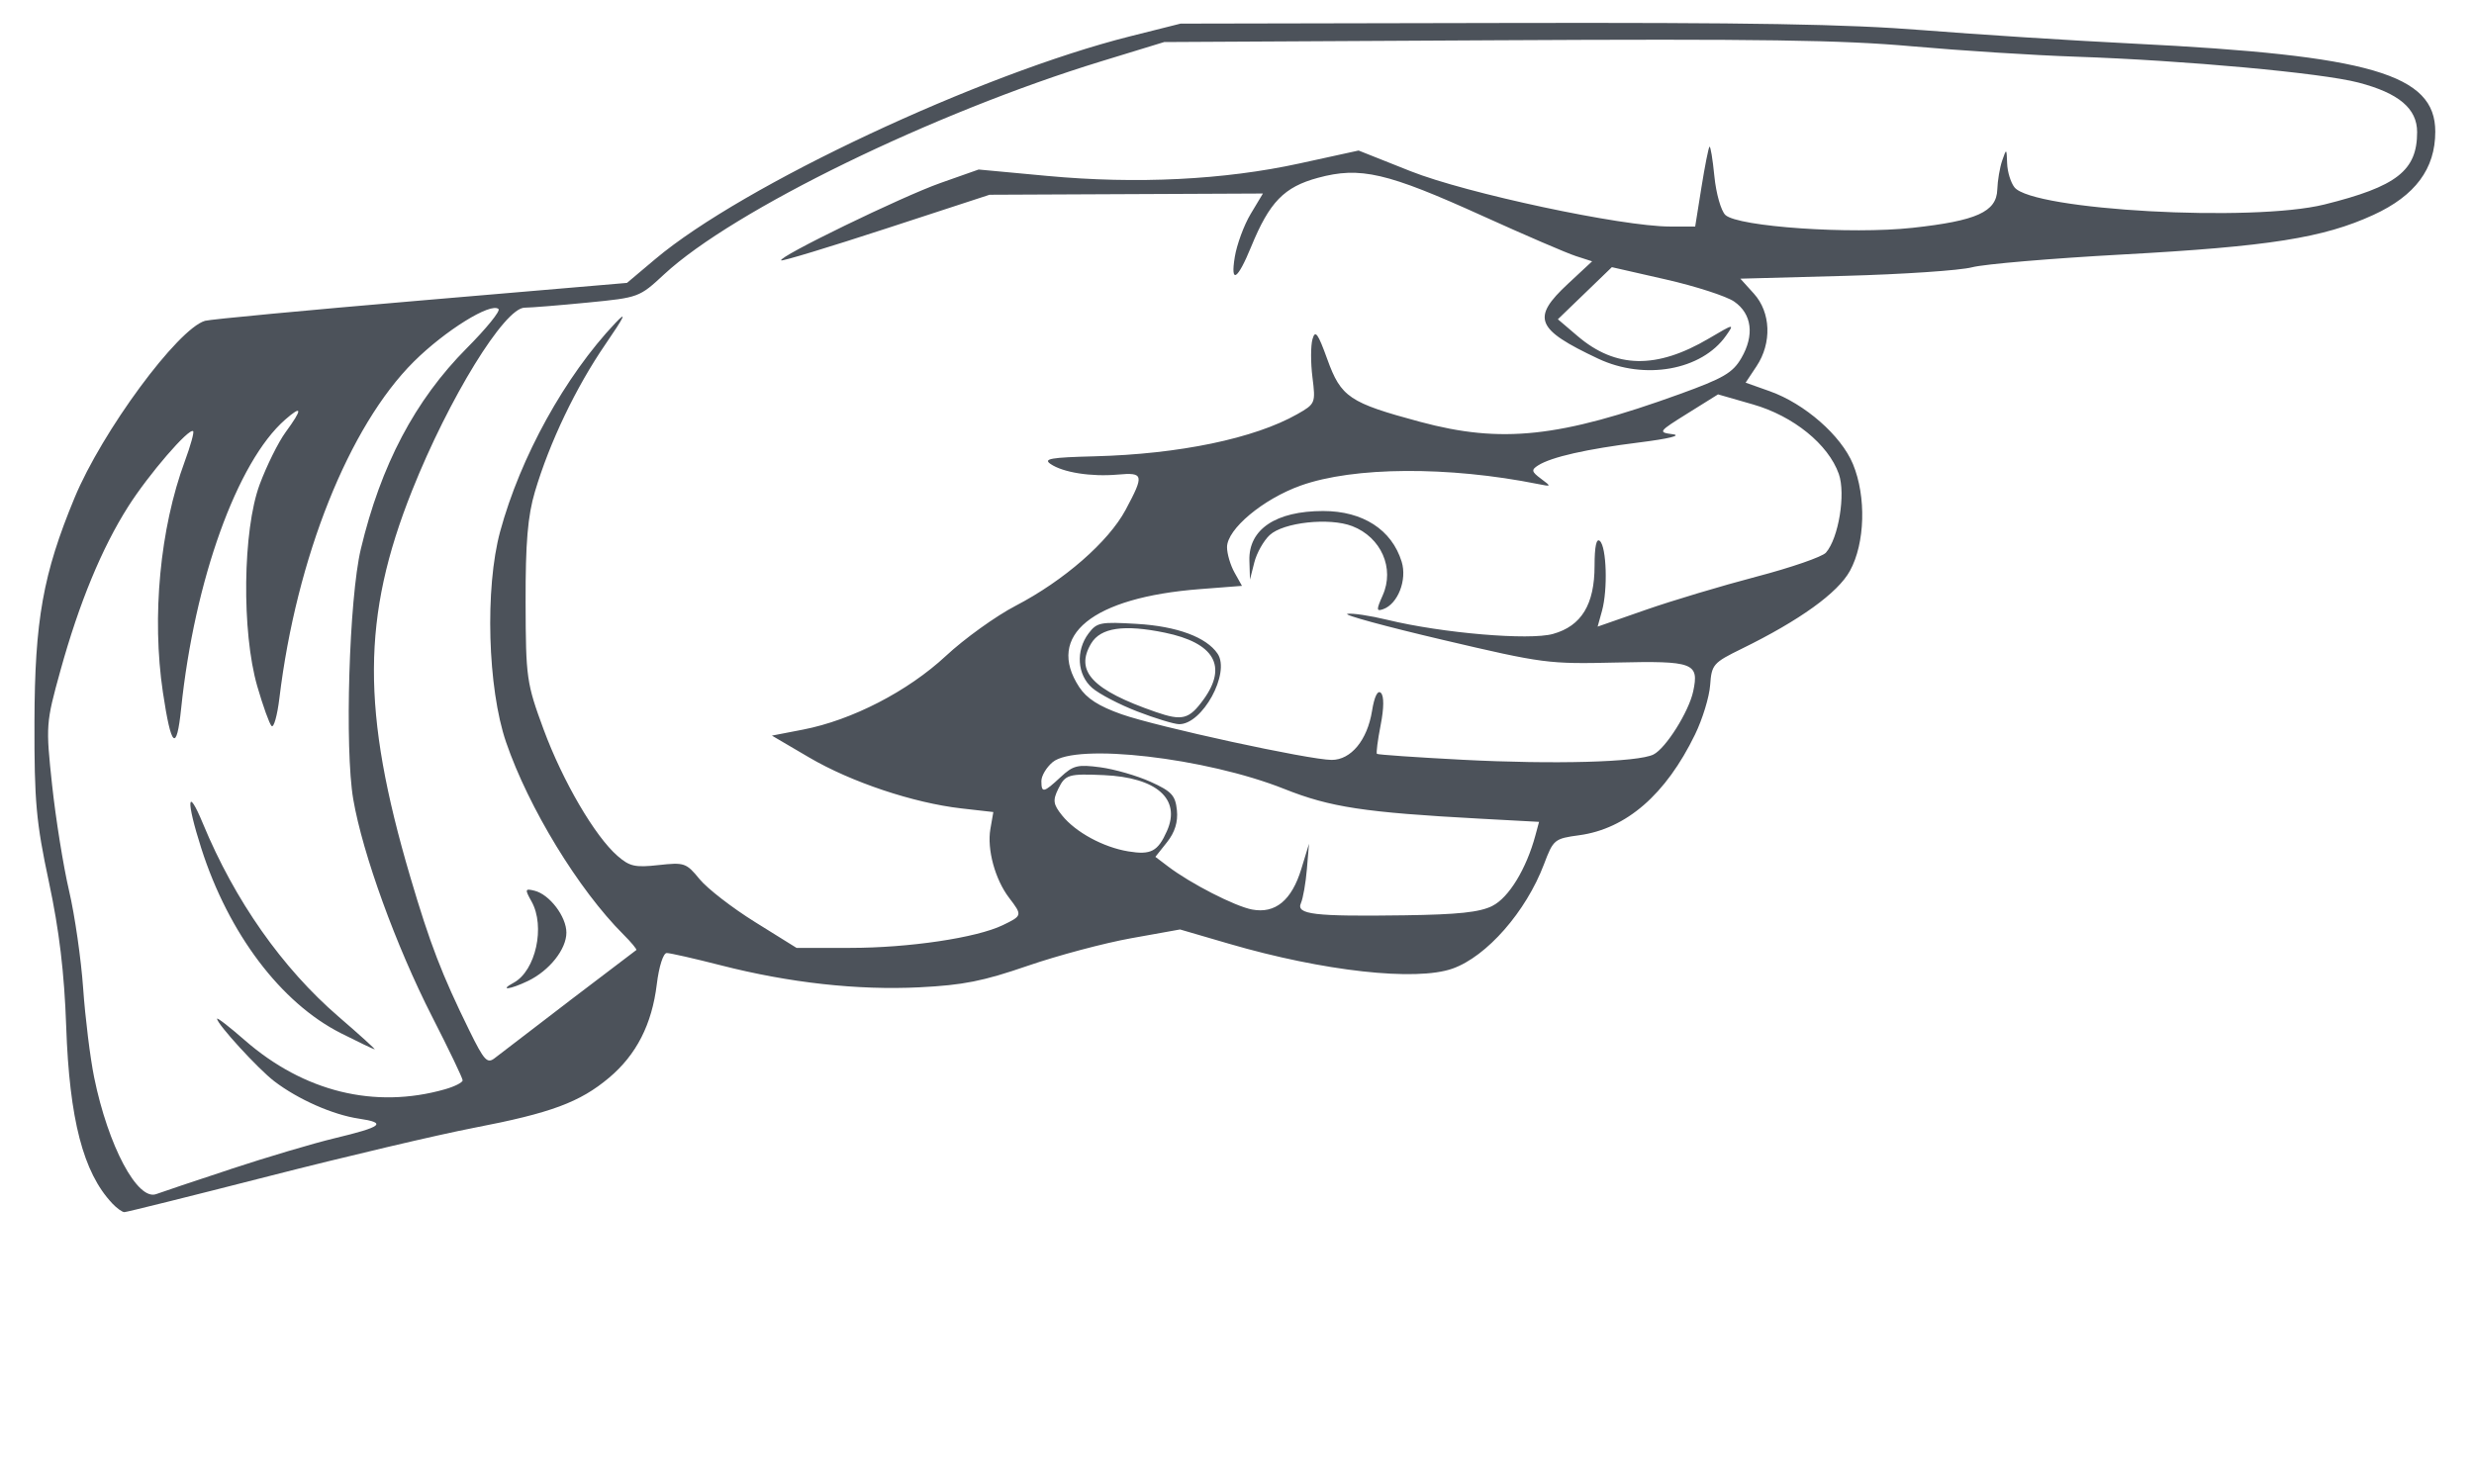
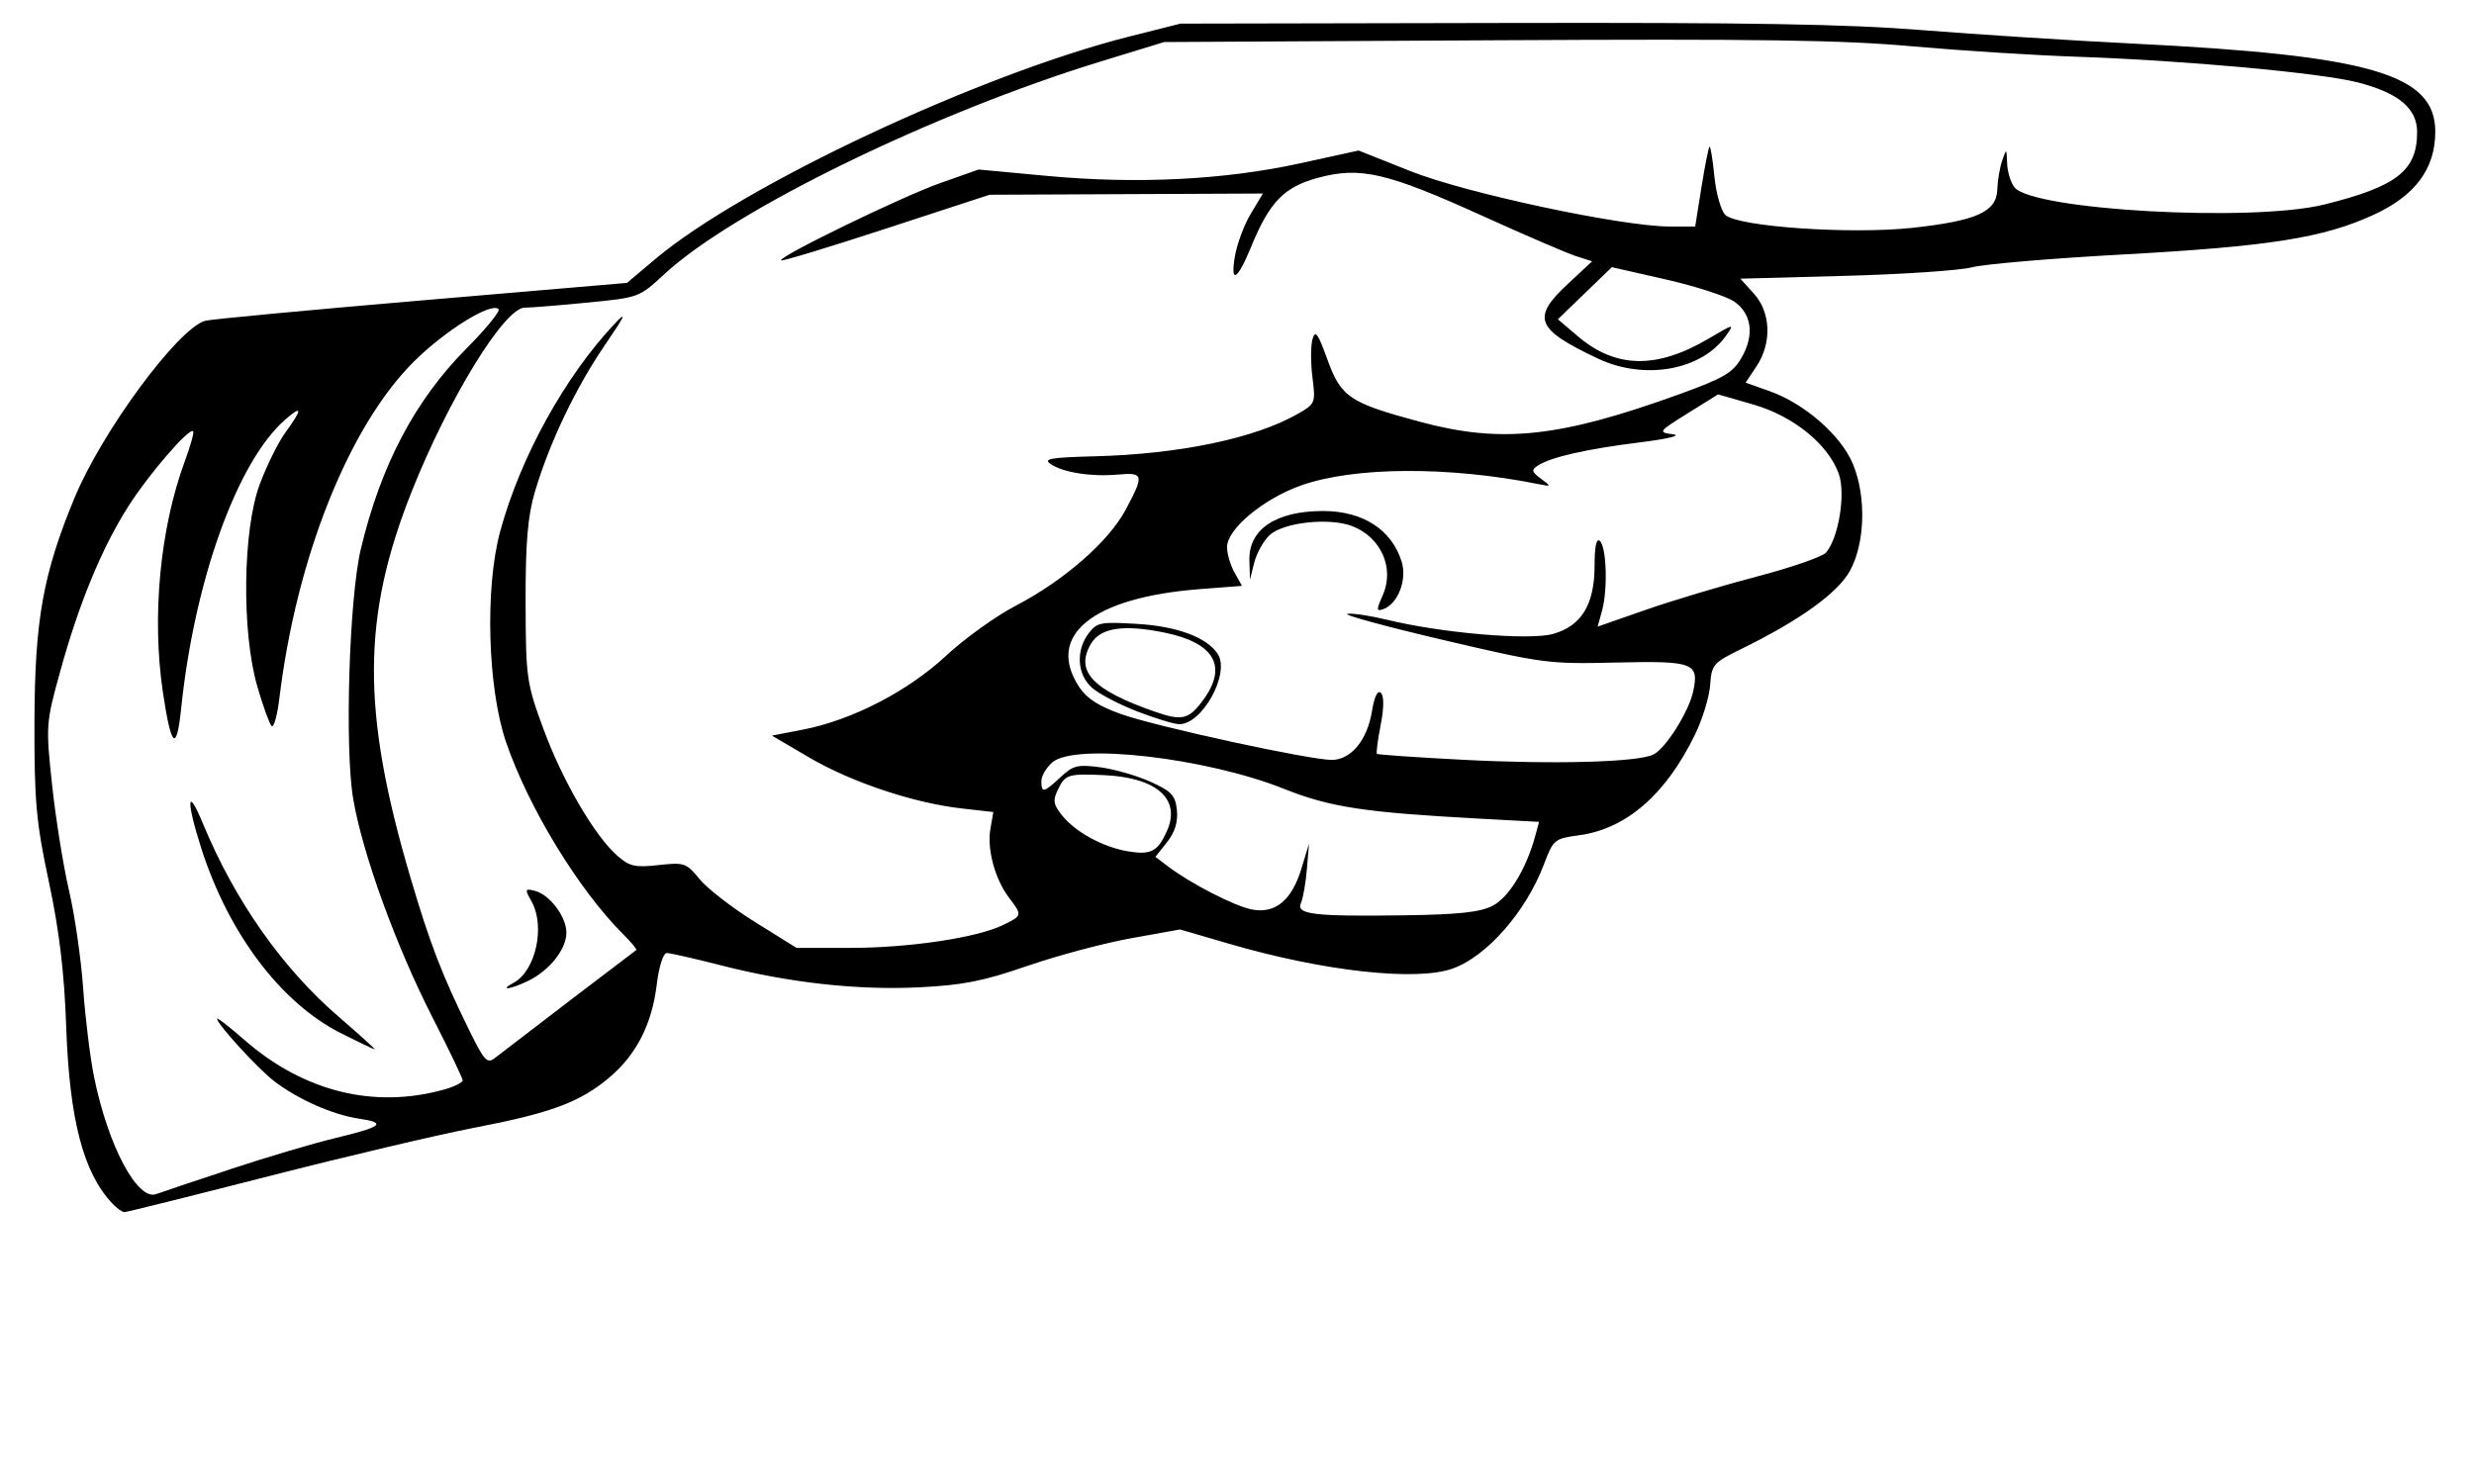
<svg xmlns="http://www.w3.org/2000/svg" version="1.1" id="svg2" width="100" height="60" viewBox="0 0 100 60">
  <defs id="defs6" />
  <g id="g10">
-     <path style="fill:#4c525a;stroke-width:0.213;fill-opacity:1" d="M 4.529,48.645 C 3.365,47.41 2.806,45.256 2.676,41.508 2.6,39.328 2.395,37.616 1.976,35.654 1.461,33.246 1.384,32.395 1.393,29.184 1.404,25.077 1.739,23.203 3.012,20.131 4.124,17.445 7.181,13.297 8.287,12.971 8.493,12.911 12.415,12.541 17.002,12.15 l 8.341,-0.712 1.148,-0.967 C 30.026,7.493 39.613,2.995 45.68,1.468 l 2.039,-0.513 13.019,-0.026 c 10.089,-0.021 13.913,0.045 16.991,0.291 2.185,0.175 6.012,0.419 8.506,0.543 9.588,0.476 12.2,1.237 12.2,3.558 0,1.502 -0.807,2.59 -2.501,3.368 -2.027,0.931 -4.213,1.276 -10.15,1.601 -2.853,0.156 -5.584,0.388 -6.069,0.516 -0.486,0.128 -2.792,0.284 -5.126,0.347 l -4.243,0.114 0.547,0.605 c 0.687,0.76 0.732,1.994 0.107,2.935 l -0.441,0.664 0.974,0.346 c 1.415,0.503 2.888,1.793 3.365,2.948 0.543,1.316 0.49,3.198 -0.122,4.314 -0.49,0.893 -2.031,2.003 -4.375,3.151 -1.154,0.565 -1.217,0.637 -1.276,1.467 -0.034,0.48 -0.309,1.381 -0.612,2.002 -1.179,2.424 -2.775,3.812 -4.683,4.071 -1.001,0.136 -1.043,0.171 -1.422,1.173 -0.724,1.916 -2.313,3.729 -3.696,4.219 -1.478,0.523 -5.222,0.107 -9.027,-1.003 l -1.987,-0.58 -1.976,0.355 c -1.087,0.195 -2.969,0.697 -4.183,1.115 -1.802,0.621 -2.603,0.78 -4.368,0.869 -2.502,0.125 -5.268,-0.181 -8.032,-0.889 -1.067,-0.273 -2.052,-0.497 -2.189,-0.497 -0.141,0 -0.315,0.547 -0.402,1.264 -0.197,1.621 -0.823,2.847 -1.928,3.777 -1.183,0.995 -2.348,1.427 -5.468,2.027 -1.446,0.279 -5.18,1.159 -8.296,1.957 -3.117,0.798 -5.739,1.451 -5.828,1.451 -0.088,0 -0.313,-0.162 -0.499,-0.36 z m 4.794,-1.377 c 1.456,-0.481 3.343,-1.041 4.193,-1.245 1.942,-0.466 2.139,-0.625 0.986,-0.796 -1.053,-0.157 -2.455,-0.777 -3.414,-1.509 -0.654,-0.5 -2.31,-2.31 -2.315,-2.529 -0.001,-0.062 0.501,0.327 1.117,0.865 2.392,2.09 5.258,2.794 8.093,1.988 0.394,-0.112 0.717,-0.276 0.717,-0.363 0,-0.088 -0.554,-1.245 -1.232,-2.571 -1.459,-2.858 -2.809,-6.577 -3.189,-8.79 -0.352,-2.046 -0.168,-8.129 0.305,-10.116 0.81,-3.4 2.193,-6.023 4.285,-8.127 0.788,-0.792 1.364,-1.503 1.282,-1.58 -0.304,-0.283 -2.162,0.871 -3.426,2.128 -2.619,2.606 -4.743,7.924 -5.431,13.599 -0.086,0.713 -0.23,1.222 -0.318,1.13 -0.089,-0.092 -0.348,-0.814 -0.577,-1.605 -0.637,-2.202 -0.588,-6.313 0.096,-8.157 0.282,-0.758 0.753,-1.71 1.048,-2.114 C 12.234,16.532 12.227,16.354 11.526,16.967 9.588,18.662 7.861,23.46 7.322,28.645 7.136,30.431 6.921,30.239 6.584,27.987 6.129,24.937 6.468,21.36 7.47,18.649 7.701,18.024 7.853,17.477 7.807,17.434 7.644,17.282 6.002,19.187 5.182,20.48 4.115,22.16 3.202,24.371 2.444,27.106 c -0.59,2.129 -0.597,2.221 -0.337,4.642 0.146,1.359 0.454,3.278 0.685,4.267 0.231,0.988 0.487,2.767 0.57,3.953 0.083,1.186 0.283,2.804 0.444,3.594 0.566,2.773 1.753,5.002 2.511,4.716 0.198,-0.075 1.551,-0.529 3.008,-1.009 z m 4.454,-5.496 c -2.422,-1.223 -4.54,-4.029 -5.642,-7.476 -0.619,-1.936 -0.577,-2.556 0.067,-0.999 1.289,3.116 3.208,5.847 5.488,7.812 0.844,0.727 1.498,1.32 1.453,1.317 -0.045,-0.003 -0.66,-0.297 -1.365,-0.653 z m 9.227,-1.297 c 1.456,-1.111 2.678,-2.039 2.715,-2.063 0.037,-0.024 -0.198,-0.308 -0.522,-0.631 -1.81,-1.806 -3.833,-5.123 -4.742,-7.776 -0.746,-2.178 -0.86,-6.228 -0.239,-8.515 0.818,-3.012 2.625,-6.283 4.657,-8.43 0.489,-0.516 0.375,-0.273 -0.405,0.865 -1.193,1.741 -2.252,3.958 -2.846,5.954 -0.291,0.981 -0.383,2.065 -0.377,4.478 0.008,3.05 0.038,3.265 0.728,5.135 0.774,2.095 2.072,4.317 2.987,5.113 0.491,0.427 0.709,0.476 1.659,0.371 1.045,-0.115 1.119,-0.09 1.66,0.571 0.312,0.38 1.32,1.161 2.242,1.734 l 1.675,1.043 h 2.169 c 2.373,0 5.103,-0.406 6.164,-0.917 0.797,-0.384 0.8,-0.399 0.261,-1.105 -0.57,-0.746 -0.901,-1.964 -0.758,-2.786 l 0.119,-0.684 -1.293,-0.147 C 36.922,32.464 34.408,31.623 32.713,30.629 l -1.512,-0.887 1.256,-0.243 c 1.978,-0.382 4.239,-1.549 5.779,-2.982 0.749,-0.697 2.016,-1.608 2.815,-2.024 1.952,-1.016 3.756,-2.59 4.447,-3.88 0.758,-1.415 0.735,-1.519 -0.32,-1.425 -1.073,0.095 -2.214,-0.085 -2.716,-0.43 -0.305,-0.209 0.01,-0.264 1.782,-0.309 3.413,-0.087 6.46,-0.721 8.194,-1.705 0.729,-0.414 0.743,-0.447 0.612,-1.488 -0.074,-0.586 -0.073,-1.279 0.001,-1.541 0.111,-0.392 0.217,-0.247 0.601,0.815 0.553,1.529 0.89,1.756 3.746,2.524 3.296,0.887 5.644,0.636 10.497,-1.121 1.77,-0.641 2.142,-0.858 2.489,-1.453 0.539,-0.925 0.431,-1.79 -0.287,-2.287 -0.314,-0.217 -1.556,-0.619 -2.758,-0.893 l -2.187,-0.498 -1.091,1.053 -1.091,1.053 0.797,0.68 c 1.54,1.314 3.194,1.344 5.308,0.096 1.023,-0.604 1.04,-0.607 0.691,-0.111 -0.985,1.4 -3.29,1.813 -5.168,0.928 -2.524,-1.189 -2.707,-1.643 -1.224,-3.023 l 0.98,-0.912 -0.664,-0.215 C 63.325,10.233 61.636,9.505 59.938,8.735 56.058,6.975 54.984,6.726 53.273,7.189 c -1.372,0.371 -1.961,0.979 -2.703,2.792 -0.549,1.341 -0.841,1.523 -0.66,0.412 0.083,-0.508 0.372,-1.293 0.644,-1.746 l 0.494,-0.823 -5.525,0.025 -5.525,0.025 -4.172,1.364 c -2.294,0.75 -4.207,1.33 -4.251,1.29 -0.147,-0.136 4.874,-2.577 6.437,-3.129 l 1.545,-0.545 2.778,0.259 c 3.609,0.336 7.148,0.161 10.197,-0.506 l 2.383,-0.521 2.1,0.835 c 2.245,0.893 8.543,2.237 10.484,2.238 l 1.021,3.92e-4 0.252,-1.579 c 0.139,-0.869 0.286,-1.61 0.326,-1.648 0.041,-0.038 0.129,0.5 0.198,1.195 0.068,0.695 0.269,1.4 0.445,1.565 0.511,0.476 5.073,0.789 7.559,0.519 2.593,-0.282 3.401,-0.647 3.431,-1.545 0.012,-0.364 0.101,-0.893 0.199,-1.176 0.171,-0.5 0.178,-0.496 0.199,0.115 0.012,0.346 0.147,0.782 0.298,0.97 0.745,0.924 9.614,1.415 12.523,0.693 2.929,-0.727 3.751,-1.368 3.751,-2.927 0,-0.953 -0.74,-1.578 -2.373,-2.003 C 93.841,2.948 88.301,2.442 83.907,2.292 82.208,2.235 79.229,2.045 77.287,1.872 74.432,1.616 71.196,1.57 60.406,1.628 l -13.349,0.072 -2.538,0.777 c -6.782,2.076 -14.881,6.023 -17.672,8.613 -1.007,0.934 -1.024,0.941 -3.089,1.143 -1.142,0.112 -2.291,0.205 -2.554,0.207 -0.813,0.006 -3.056,3.653 -4.549,7.398 -2.034,5.099 -2.051,8.908 -0.068,15.629 0.794,2.692 1.272,3.935 2.384,6.197 0.604,1.229 0.723,1.357 1.035,1.11 0.194,-0.153 1.544,-1.188 3,-2.299 z m -2.241,-0.742 c 0.891,-0.482 1.286,-2.279 0.723,-3.284 -0.278,-0.497 -0.269,-0.531 0.117,-0.437 0.608,0.148 1.291,1.045 1.291,1.695 0,0.673 -0.687,1.538 -1.553,1.955 -0.72,0.347 -1.195,0.405 -0.578,0.071 z m 39.557,-3.106 c 0.663,-0.327 1.377,-1.497 1.742,-2.854 l 0.147,-0.544 -2.39,-0.129 c -4.676,-0.253 -6.049,-0.462 -7.907,-1.202 -3.167,-1.262 -8.431,-1.87 -9.367,-1.081 -0.249,0.21 -0.452,0.551 -0.452,0.76 0,0.499 0.091,0.48 0.775,-0.156 0.512,-0.477 0.687,-0.52 1.61,-0.398 0.569,0.076 1.482,0.339 2.028,0.586 0.852,0.386 1.003,0.549 1.065,1.149 0.048,0.472 -0.081,0.892 -0.399,1.292 l -0.471,0.593 0.51,0.387 c 0.91,0.692 2.7,1.61 3.397,1.743 0.938,0.179 1.603,-0.369 1.992,-1.642 l 0.311,-1.018 -0.086,1.027 c -0.047,0.565 -0.156,1.182 -0.24,1.372 -0.206,0.461 0.521,0.547 4.184,0.495 2.174,-0.031 3.035,-0.122 3.554,-0.379 z M 47.169,33.597 c 0.574,-1.289 -0.412,-2.163 -2.548,-2.258 -1.43,-0.063 -1.563,-0.023 -1.844,0.552 -0.231,0.47 -0.208,0.627 0.153,1.078 0.542,0.676 1.662,1.286 2.673,1.453 0.92,0.152 1.196,0.007 1.567,-0.826 z m 19.665,-3.092 c 0.498,-0.248 1.43,-1.73 1.606,-2.554 0.245,-1.15 0.013,-1.237 -3.114,-1.164 -2.749,0.064 -2.931,0.04 -7.015,-0.918 -2.306,-0.541 -4.038,-1.013 -3.848,-1.05 0.189,-0.037 0.919,0.072 1.622,0.243 2.218,0.538 5.728,0.836 6.687,0.569 1.151,-0.321 1.681,-1.191 1.681,-2.757 0,-0.784 0.075,-1.131 0.216,-1 0.27,0.251 0.321,1.959 0.086,2.818 l -0.178,0.643 1.943,-0.678 c 1.068,-0.373 3.084,-0.977 4.48,-1.343 1.396,-0.366 2.658,-0.802 2.804,-0.969 0.513,-0.583 0.806,-2.378 0.521,-3.184 -0.424,-1.197 -1.835,-2.34 -3.466,-2.809 l -1.415,-0.407 -1.225,0.765 c -1.195,0.746 -1.21,0.767 -0.601,0.848 0.371,0.049 -0.179,0.183 -1.362,0.331 -2.126,0.266 -3.548,0.588 -4.082,0.926 -0.286,0.181 -0.272,0.254 0.11,0.538 0.431,0.321 0.429,0.326 -0.11,0.218 -3.623,-0.728 -7.464,-0.704 -9.599,0.061 -1.527,0.547 -2.98,1.763 -2.978,2.493 0.001,0.267 0.137,0.728 0.303,1.024 l 0.301,0.538 -1.706,0.132 c -4.346,0.337 -6.239,1.874 -4.874,3.958 0.303,0.462 0.791,0.776 1.709,1.1 1.447,0.51 7.59,1.845 8.496,1.847 0.781,0.002 1.442,-0.8 1.632,-1.98 0.093,-0.58 0.227,-0.853 0.357,-0.731 0.13,0.122 0.128,0.606 -0.008,1.299 -0.119,0.608 -0.187,1.133 -0.151,1.167 0.036,0.034 1.591,0.142 3.456,0.239 3.71,0.193 7.094,0.1 7.721,-0.212 z M 45.965,28.763 c -0.722,-0.279 -1.541,-0.707 -1.82,-0.951 -0.606,-0.53 -0.67,-1.503 -0.146,-2.201 0.337,-0.447 0.476,-0.475 1.961,-0.386 1.615,0.096 2.805,0.537 3.256,1.205 0.526,0.78 -0.619,2.871 -1.562,2.849 -0.207,-0.005 -0.968,-0.237 -1.69,-0.516 z m 2.684,-0.483 c 0.977,-1.35 0.433,-2.288 -1.569,-2.701 -1.648,-0.34 -2.591,-0.202 -2.974,0.436 -0.672,1.12 0.047,1.885 2.608,2.771 1.075,0.372 1.352,0.3 1.935,-0.507 z m 7.24,-4.21 c 0.49,-1.092 -0.062,-2.347 -1.232,-2.798 -0.923,-0.356 -2.782,-0.154 -3.337,0.363 -0.245,0.228 -0.525,0.726 -0.621,1.107 l -0.175,0.692 -0.023,-0.77 c -0.037,-1.262 1.066,-2.003 2.982,-2.003 1.604,0 2.774,0.756 3.173,2.05 0.226,0.734 -0.152,1.706 -0.746,1.918 -0.279,0.1 -0.282,0.026 -0.02,-0.559 z" id="path837" />
+     <path style="fill:#000000;stroke-width:0.213;fill-opacity:1" d="M 4.529,48.645 C 3.365,47.41 2.806,45.256 2.676,41.508 2.6,39.328 2.395,37.616 1.976,35.654 1.461,33.246 1.384,32.395 1.393,29.184 1.404,25.077 1.739,23.203 3.012,20.131 4.124,17.445 7.181,13.297 8.287,12.971 8.493,12.911 12.415,12.541 17.002,12.15 l 8.341,-0.712 1.148,-0.967 C 30.026,7.493 39.613,2.995 45.68,1.468 l 2.039,-0.513 13.019,-0.026 c 10.089,-0.021 13.913,0.045 16.991,0.291 2.185,0.175 6.012,0.419 8.506,0.543 9.588,0.476 12.2,1.237 12.2,3.558 0,1.502 -0.807,2.59 -2.501,3.368 -2.027,0.931 -4.213,1.276 -10.15,1.601 -2.853,0.156 -5.584,0.388 -6.069,0.516 -0.486,0.128 -2.792,0.284 -5.126,0.347 l -4.243,0.114 0.547,0.605 c 0.687,0.76 0.732,1.994 0.107,2.935 l -0.441,0.664 0.974,0.346 c 1.415,0.503 2.888,1.793 3.365,2.948 0.543,1.316 0.49,3.198 -0.122,4.314 -0.49,0.893 -2.031,2.003 -4.375,3.151 -1.154,0.565 -1.217,0.637 -1.276,1.467 -0.034,0.48 -0.309,1.381 -0.612,2.002 -1.179,2.424 -2.775,3.812 -4.683,4.071 -1.001,0.136 -1.043,0.171 -1.422,1.173 -0.724,1.916 -2.313,3.729 -3.696,4.219 -1.478,0.523 -5.222,0.107 -9.027,-1.003 l -1.987,-0.58 -1.976,0.355 c -1.087,0.195 -2.969,0.697 -4.183,1.115 -1.802,0.621 -2.603,0.78 -4.368,0.869 -2.502,0.125 -5.268,-0.181 -8.032,-0.889 -1.067,-0.273 -2.052,-0.497 -2.189,-0.497 -0.141,0 -0.315,0.547 -0.402,1.264 -0.197,1.621 -0.823,2.847 -1.928,3.777 -1.183,0.995 -2.348,1.427 -5.468,2.027 -1.446,0.279 -5.18,1.159 -8.296,1.957 -3.117,0.798 -5.739,1.451 -5.828,1.451 -0.088,0 -0.313,-0.162 -0.499,-0.36 z m 4.794,-1.377 c 1.456,-0.481 3.343,-1.041 4.193,-1.245 1.942,-0.466 2.139,-0.625 0.986,-0.796 -1.053,-0.157 -2.455,-0.777 -3.414,-1.509 -0.654,-0.5 -2.31,-2.31 -2.315,-2.529 -0.001,-0.062 0.501,0.327 1.117,0.865 2.392,2.09 5.258,2.794 8.093,1.988 0.394,-0.112 0.717,-0.276 0.717,-0.363 0,-0.088 -0.554,-1.245 -1.232,-2.571 -1.459,-2.858 -2.809,-6.577 -3.189,-8.79 -0.352,-2.046 -0.168,-8.129 0.305,-10.116 0.81,-3.4 2.193,-6.023 4.285,-8.127 0.788,-0.792 1.364,-1.503 1.282,-1.58 -0.304,-0.283 -2.162,0.871 -3.426,2.128 -2.619,2.606 -4.743,7.924 -5.431,13.599 -0.086,0.713 -0.23,1.222 -0.318,1.13 -0.089,-0.092 -0.348,-0.814 -0.577,-1.605 -0.637,-2.202 -0.588,-6.313 0.096,-8.157 0.282,-0.758 0.753,-1.71 1.048,-2.114 C 12.234,16.532 12.227,16.354 11.526,16.967 9.588,18.662 7.861,23.46 7.322,28.645 7.136,30.431 6.921,30.239 6.584,27.987 6.129,24.937 6.468,21.36 7.47,18.649 7.701,18.024 7.853,17.477 7.807,17.434 7.644,17.282 6.002,19.187 5.182,20.48 4.115,22.16 3.202,24.371 2.444,27.106 c -0.59,2.129 -0.597,2.221 -0.337,4.642 0.146,1.359 0.454,3.278 0.685,4.267 0.231,0.988 0.487,2.767 0.57,3.953 0.083,1.186 0.283,2.804 0.444,3.594 0.566,2.773 1.753,5.002 2.511,4.716 0.198,-0.075 1.551,-0.529 3.008,-1.009 z m 4.454,-5.496 c -2.422,-1.223 -4.54,-4.029 -5.642,-7.476 -0.619,-1.936 -0.577,-2.556 0.067,-0.999 1.289,3.116 3.208,5.847 5.488,7.812 0.844,0.727 1.498,1.32 1.453,1.317 -0.045,-0.003 -0.66,-0.297 -1.365,-0.653 z m 9.227,-1.297 c 1.456,-1.111 2.678,-2.039 2.715,-2.063 0.037,-0.024 -0.198,-0.308 -0.522,-0.631 -1.81,-1.806 -3.833,-5.123 -4.742,-7.776 -0.746,-2.178 -0.86,-6.228 -0.239,-8.515 0.818,-3.012 2.625,-6.283 4.657,-8.43 0.489,-0.516 0.375,-0.273 -0.405,0.865 -1.193,1.741 -2.252,3.958 -2.846,5.954 -0.291,0.981 -0.383,2.065 -0.377,4.478 0.008,3.05 0.038,3.265 0.728,5.135 0.774,2.095 2.072,4.317 2.987,5.113 0.491,0.427 0.709,0.476 1.659,0.371 1.045,-0.115 1.119,-0.09 1.66,0.571 0.312,0.38 1.32,1.161 2.242,1.734 l 1.675,1.043 h 2.169 c 2.373,0 5.103,-0.406 6.164,-0.917 0.797,-0.384 0.8,-0.399 0.261,-1.105 -0.57,-0.746 -0.901,-1.964 -0.758,-2.786 l 0.119,-0.684 -1.293,-0.147 C 36.922,32.464 34.408,31.623 32.713,30.629 l -1.512,-0.887 1.256,-0.243 c 1.978,-0.382 4.239,-1.549 5.779,-2.982 0.749,-0.697 2.016,-1.608 2.815,-2.024 1.952,-1.016 3.756,-2.59 4.447,-3.88 0.758,-1.415 0.735,-1.519 -0.32,-1.425 -1.073,0.095 -2.214,-0.085 -2.716,-0.43 -0.305,-0.209 0.01,-0.264 1.782,-0.309 3.413,-0.087 6.46,-0.721 8.194,-1.705 0.729,-0.414 0.743,-0.447 0.612,-1.488 -0.074,-0.586 -0.073,-1.279 0.001,-1.541 0.111,-0.392 0.217,-0.247 0.601,0.815 0.553,1.529 0.89,1.756 3.746,2.524 3.296,0.887 5.644,0.636 10.497,-1.121 1.77,-0.641 2.142,-0.858 2.489,-1.453 0.539,-0.925 0.431,-1.79 -0.287,-2.287 -0.314,-0.217 -1.556,-0.619 -2.758,-0.893 l -2.187,-0.498 -1.091,1.053 -1.091,1.053 0.797,0.68 c 1.54,1.314 3.194,1.344 5.308,0.096 1.023,-0.604 1.04,-0.607 0.691,-0.111 -0.985,1.4 -3.29,1.813 -5.168,0.928 -2.524,-1.189 -2.707,-1.643 -1.224,-3.023 l 0.98,-0.912 -0.664,-0.215 C 63.325,10.233 61.636,9.505 59.938,8.735 56.058,6.975 54.984,6.726 53.273,7.189 c -1.372,0.371 -1.961,0.979 -2.703,2.792 -0.549,1.341 -0.841,1.523 -0.66,0.412 0.083,-0.508 0.372,-1.293 0.644,-1.746 l 0.494,-0.823 -5.525,0.025 -5.525,0.025 -4.172,1.364 c -2.294,0.75 -4.207,1.33 -4.251,1.29 -0.147,-0.136 4.874,-2.577 6.437,-3.129 l 1.545,-0.545 2.778,0.259 c 3.609,0.336 7.148,0.161 10.197,-0.506 l 2.383,-0.521 2.1,0.835 c 2.245,0.893 8.543,2.237 10.484,2.238 l 1.021,3.92e-4 0.252,-1.579 c 0.139,-0.869 0.286,-1.61 0.326,-1.648 0.041,-0.038 0.129,0.5 0.198,1.195 0.068,0.695 0.269,1.4 0.445,1.565 0.511,0.476 5.073,0.789 7.559,0.519 2.593,-0.282 3.401,-0.647 3.431,-1.545 0.012,-0.364 0.101,-0.893 0.199,-1.176 0.171,-0.5 0.178,-0.496 0.199,0.115 0.012,0.346 0.147,0.782 0.298,0.97 0.745,0.924 9.614,1.415 12.523,0.693 2.929,-0.727 3.751,-1.368 3.751,-2.927 0,-0.953 -0.74,-1.578 -2.373,-2.003 C 93.841,2.948 88.301,2.442 83.907,2.292 82.208,2.235 79.229,2.045 77.287,1.872 74.432,1.616 71.196,1.57 60.406,1.628 l -13.349,0.072 -2.538,0.777 c -6.782,2.076 -14.881,6.023 -17.672,8.613 -1.007,0.934 -1.024,0.941 -3.089,1.143 -1.142,0.112 -2.291,0.205 -2.554,0.207 -0.813,0.006 -3.056,3.653 -4.549,7.398 -2.034,5.099 -2.051,8.908 -0.068,15.629 0.794,2.692 1.272,3.935 2.384,6.197 0.604,1.229 0.723,1.357 1.035,1.11 0.194,-0.153 1.544,-1.188 3,-2.299 z m -2.241,-0.742 c 0.891,-0.482 1.286,-2.279 0.723,-3.284 -0.278,-0.497 -0.269,-0.531 0.117,-0.437 0.608,0.148 1.291,1.045 1.291,1.695 0,0.673 -0.687,1.538 -1.553,1.955 -0.72,0.347 -1.195,0.405 -0.578,0.071 z m 39.557,-3.106 c 0.663,-0.327 1.377,-1.497 1.742,-2.854 l 0.147,-0.544 -2.39,-0.129 c -4.676,-0.253 -6.049,-0.462 -7.907,-1.202 -3.167,-1.262 -8.431,-1.87 -9.367,-1.081 -0.249,0.21 -0.452,0.551 -0.452,0.76 0,0.499 0.091,0.48 0.775,-0.156 0.512,-0.477 0.687,-0.52 1.61,-0.398 0.569,0.076 1.482,0.339 2.028,0.586 0.852,0.386 1.003,0.549 1.065,1.149 0.048,0.472 -0.081,0.892 -0.399,1.292 l -0.471,0.593 0.51,0.387 c 0.91,0.692 2.7,1.61 3.397,1.743 0.938,0.179 1.603,-0.369 1.992,-1.642 l 0.311,-1.018 -0.086,1.027 c -0.047,0.565 -0.156,1.182 -0.24,1.372 -0.206,0.461 0.521,0.547 4.184,0.495 2.174,-0.031 3.035,-0.122 3.554,-0.379 z M 47.169,33.597 c 0.574,-1.289 -0.412,-2.163 -2.548,-2.258 -1.43,-0.063 -1.563,-0.023 -1.844,0.552 -0.231,0.47 -0.208,0.627 0.153,1.078 0.542,0.676 1.662,1.286 2.673,1.453 0.92,0.152 1.196,0.007 1.567,-0.826 z m 19.665,-3.092 c 0.498,-0.248 1.43,-1.73 1.606,-2.554 0.245,-1.15 0.013,-1.237 -3.114,-1.164 -2.749,0.064 -2.931,0.04 -7.015,-0.918 -2.306,-0.541 -4.038,-1.013 -3.848,-1.05 0.189,-0.037 0.919,0.072 1.622,0.243 2.218,0.538 5.728,0.836 6.687,0.569 1.151,-0.321 1.681,-1.191 1.681,-2.757 0,-0.784 0.075,-1.131 0.216,-1 0.27,0.251 0.321,1.959 0.086,2.818 l -0.178,0.643 1.943,-0.678 c 1.068,-0.373 3.084,-0.977 4.48,-1.343 1.396,-0.366 2.658,-0.802 2.804,-0.969 0.513,-0.583 0.806,-2.378 0.521,-3.184 -0.424,-1.197 -1.835,-2.34 -3.466,-2.809 l -1.415,-0.407 -1.225,0.765 c -1.195,0.746 -1.21,0.767 -0.601,0.848 0.371,0.049 -0.179,0.183 -1.362,0.331 -2.126,0.266 -3.548,0.588 -4.082,0.926 -0.286,0.181 -0.272,0.254 0.11,0.538 0.431,0.321 0.429,0.326 -0.11,0.218 -3.623,-0.728 -7.464,-0.704 -9.599,0.061 -1.527,0.547 -2.98,1.763 -2.978,2.493 0.001,0.267 0.137,0.728 0.303,1.024 l 0.301,0.538 -1.706,0.132 c -4.346,0.337 -6.239,1.874 -4.874,3.958 0.303,0.462 0.791,0.776 1.709,1.1 1.447,0.51 7.59,1.845 8.496,1.847 0.781,0.002 1.442,-0.8 1.632,-1.98 0.093,-0.58 0.227,-0.853 0.357,-0.731 0.13,0.122 0.128,0.606 -0.008,1.299 -0.119,0.608 -0.187,1.133 -0.151,1.167 0.036,0.034 1.591,0.142 3.456,0.239 3.71,0.193 7.094,0.1 7.721,-0.212 z M 45.965,28.763 c -0.722,-0.279 -1.541,-0.707 -1.82,-0.951 -0.606,-0.53 -0.67,-1.503 -0.146,-2.201 0.337,-0.447 0.476,-0.475 1.961,-0.386 1.615,0.096 2.805,0.537 3.256,1.205 0.526,0.78 -0.619,2.871 -1.562,2.849 -0.207,-0.005 -0.968,-0.237 -1.69,-0.516 z m 2.684,-0.483 c 0.977,-1.35 0.433,-2.288 -1.569,-2.701 -1.648,-0.34 -2.591,-0.202 -2.974,0.436 -0.672,1.12 0.047,1.885 2.608,2.771 1.075,0.372 1.352,0.3 1.935,-0.507 z m 7.24,-4.21 c 0.49,-1.092 -0.062,-2.347 -1.232,-2.798 -0.923,-0.356 -2.782,-0.154 -3.337,0.363 -0.245,0.228 -0.525,0.726 -0.621,1.107 l -0.175,0.692 -0.023,-0.77 c -0.037,-1.262 1.066,-2.003 2.982,-2.003 1.604,0 2.774,0.756 3.173,2.05 0.226,0.734 -0.152,1.706 -0.746,1.918 -0.279,0.1 -0.282,0.026 -0.02,-0.559 z" id="path837" />
  </g>
</svg>
